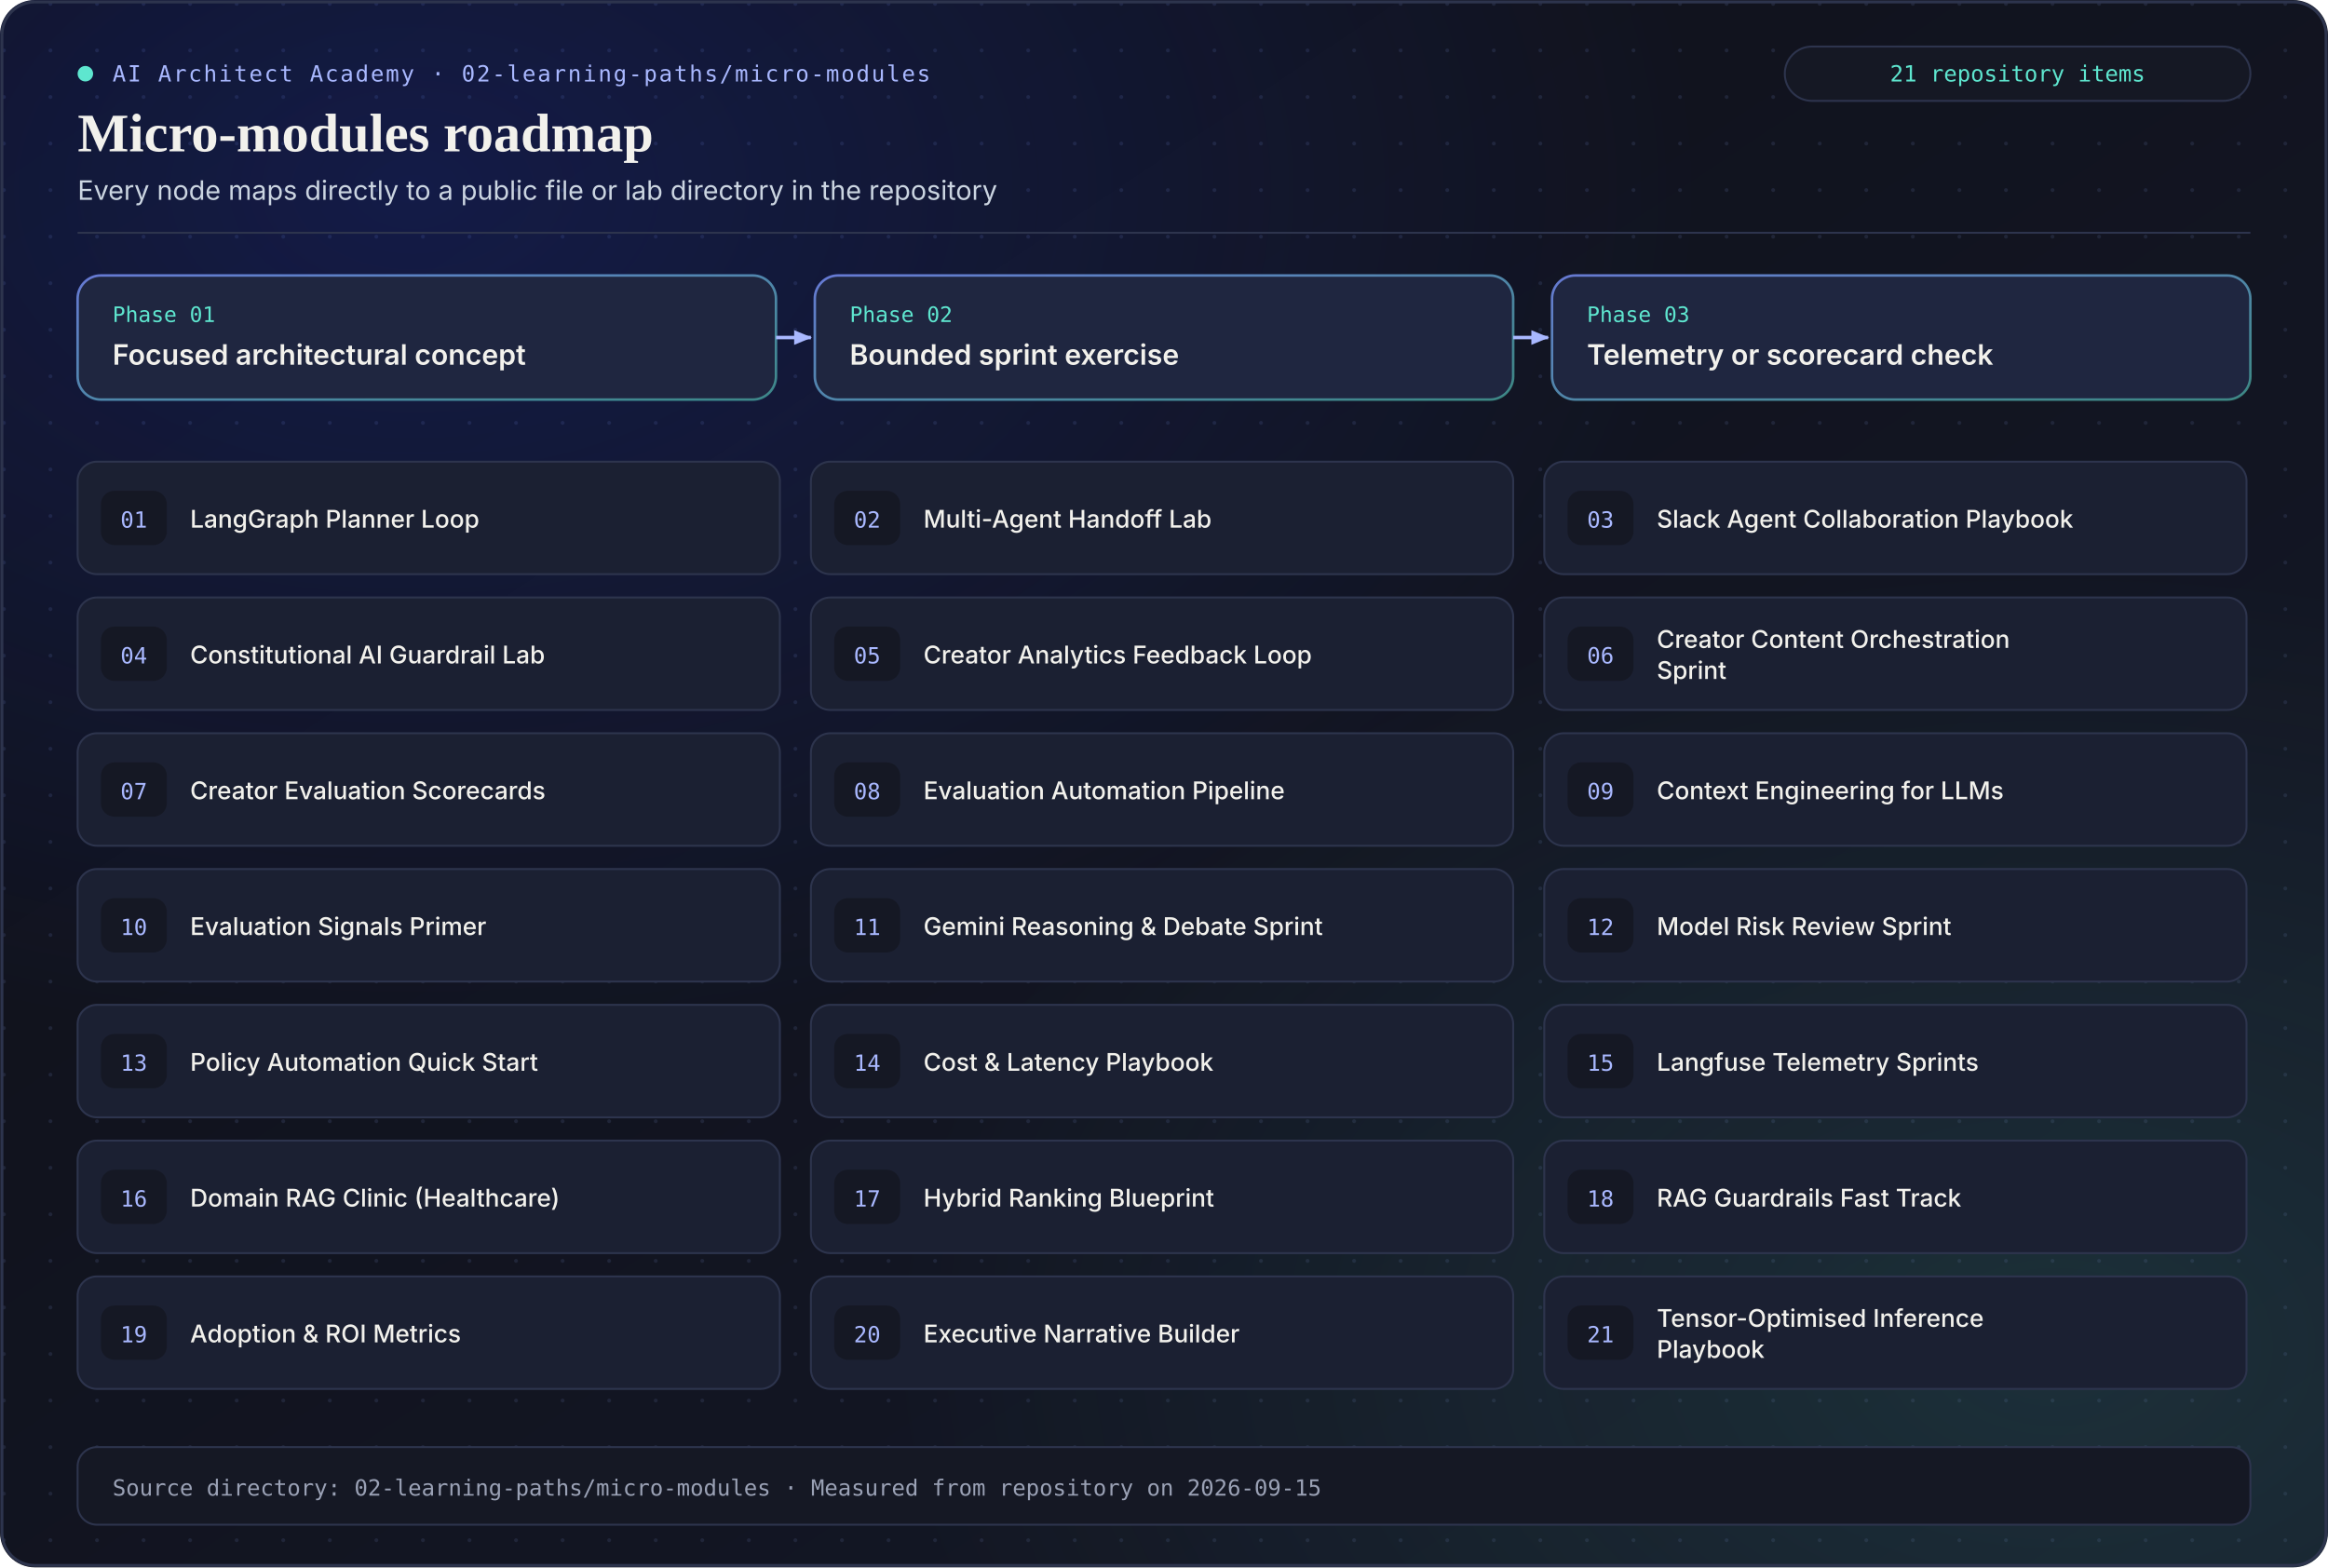
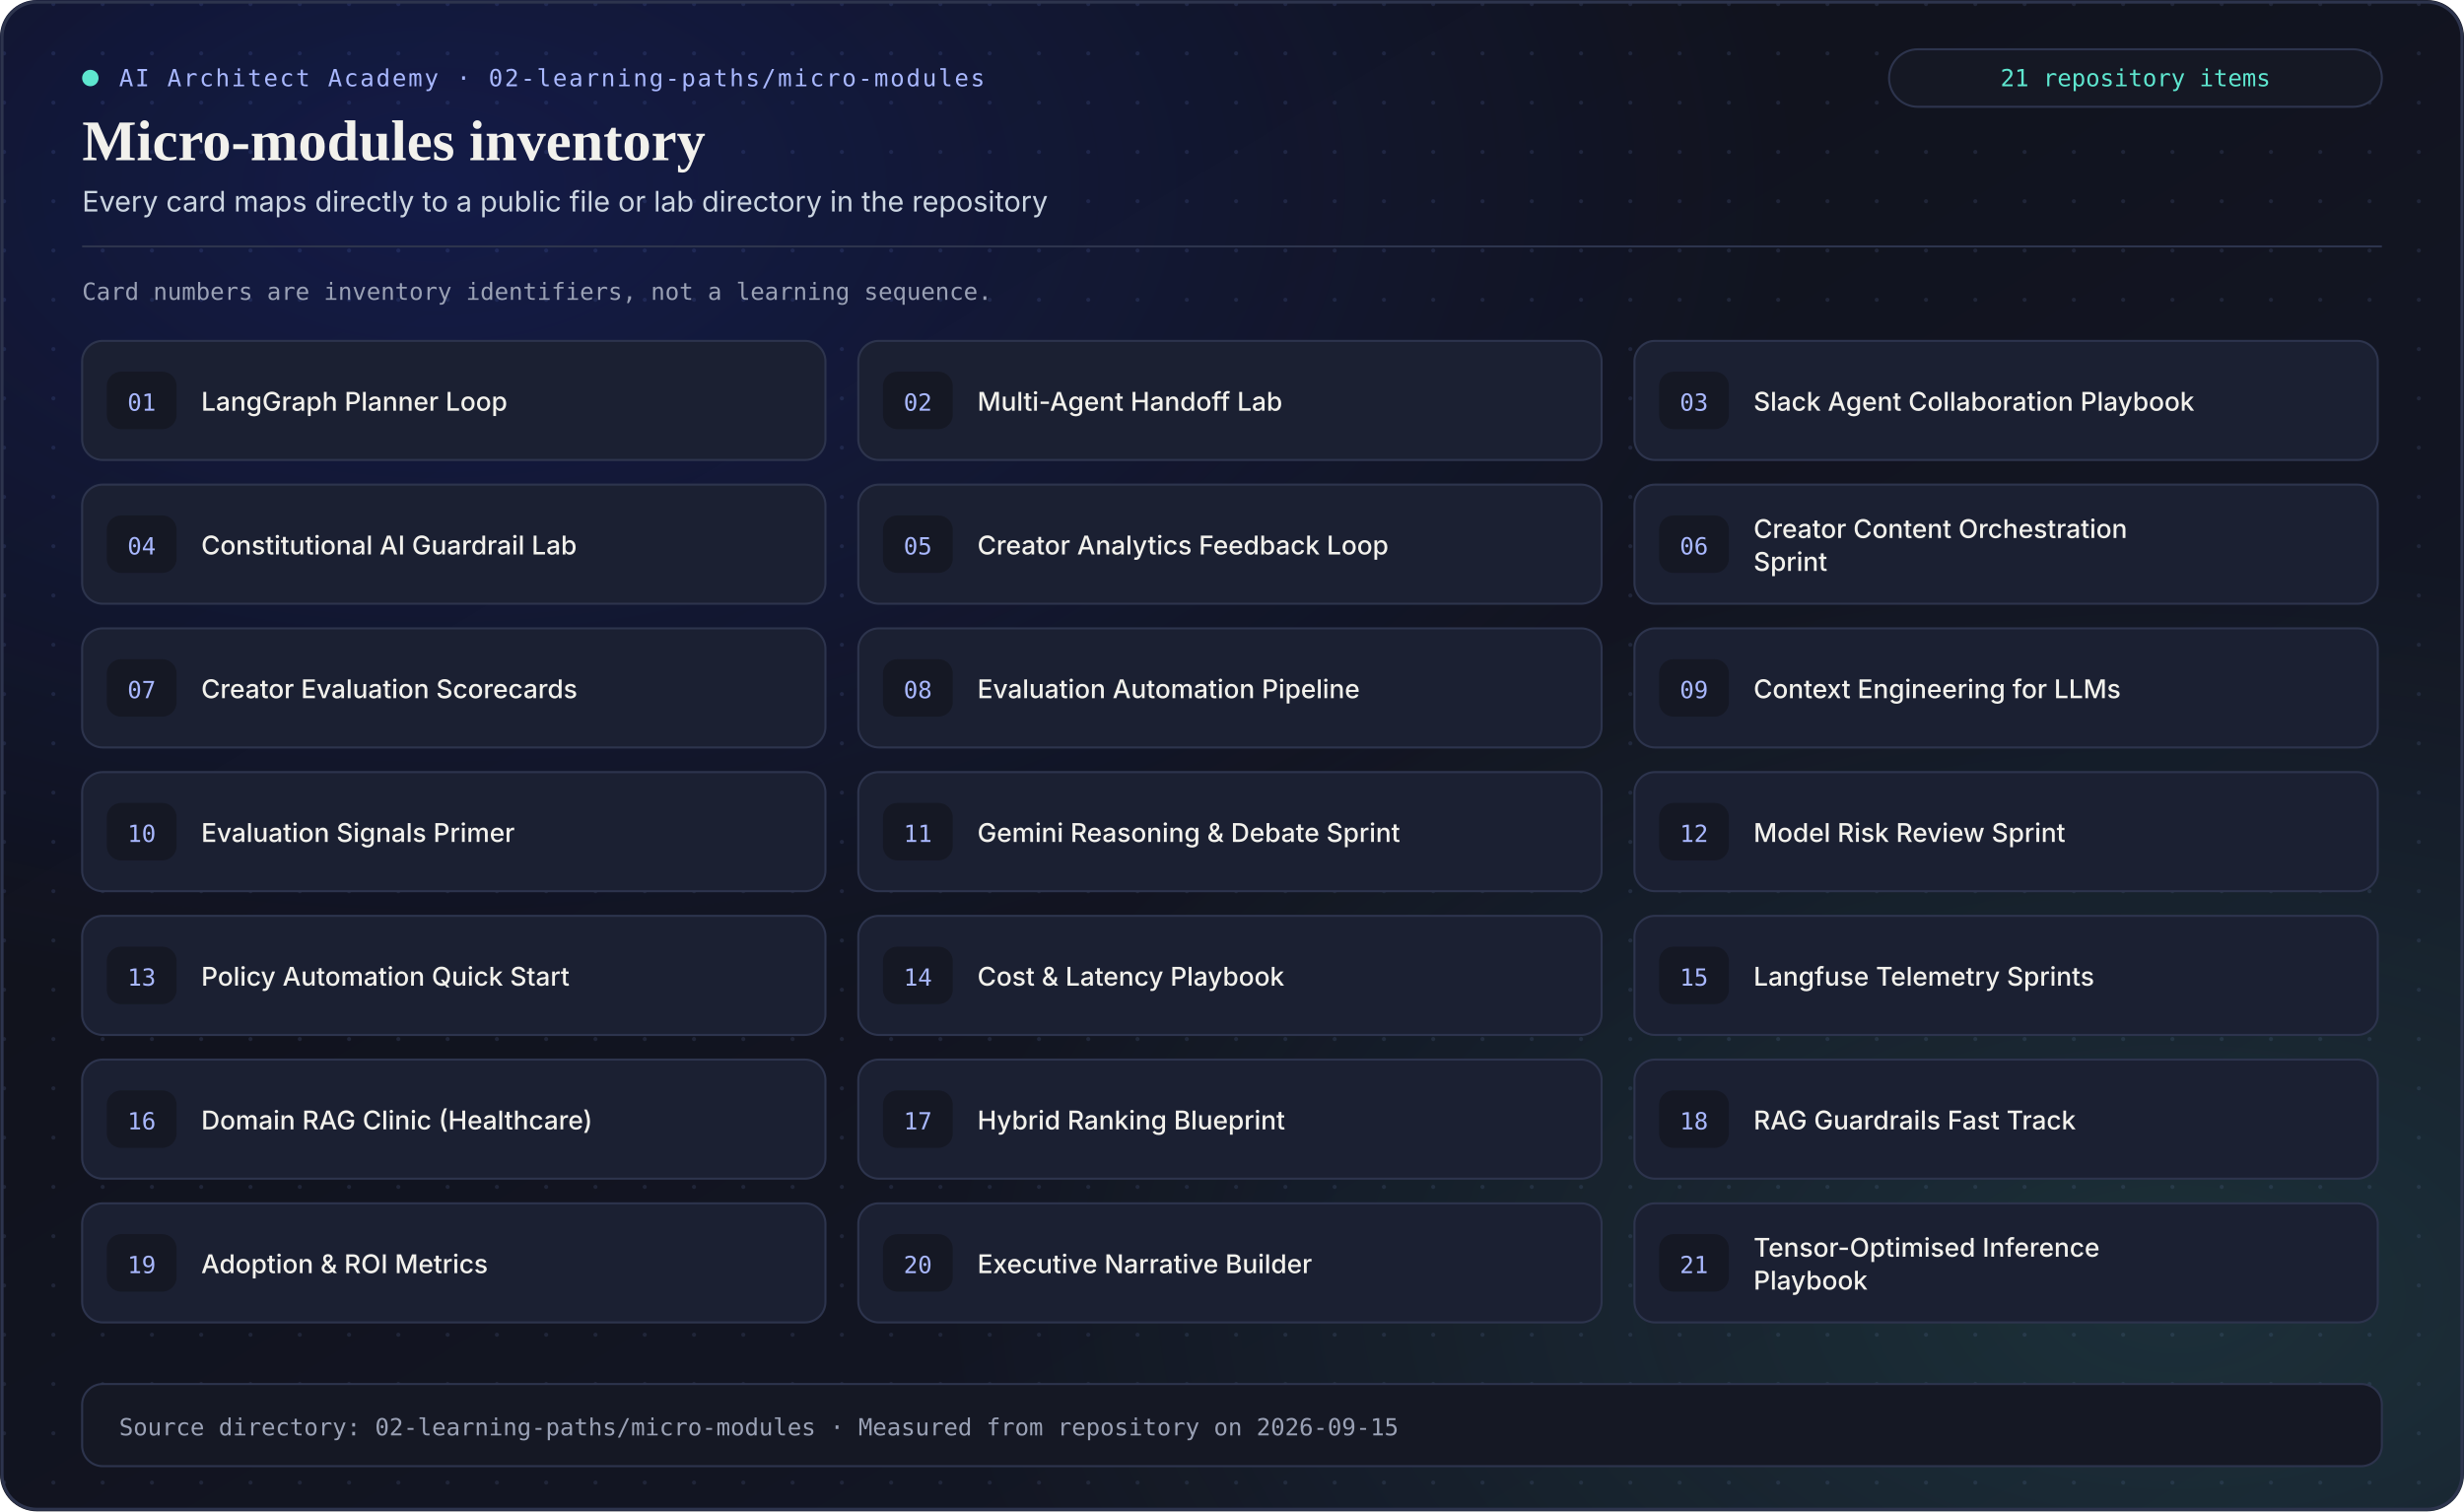
- <svg xmlns="http://www.w3.org/2000/svg" width="1200" height="808" viewBox="0 0 1200 808" role="img" aria-label="Micro-modules curriculum roadmap">
+ <svg xmlns="http://www.w3.org/2000/svg" width="1200" height="736" viewBox="0 0 1200 736" role="img" aria-label="Micro-modules curriculum section inventory">
  <defs>
    <linearGradient id="stage-grad" x1="0%" y1="0%" x2="100%" y2="100%">
      <stop offset="0%" stop-color="#0f1017" />
      <stop offset="60%" stop-color="#121522" />
      <stop offset="100%" stop-color="#141826" />
    </linearGradient>
    <linearGradient id="cobalt-stroke" x1="0%" y1="0%" x2="100%" y2="100%">
      <stop offset="0%" stop-color="#7c93ff" stop-opacity="0.78" />
      <stop offset="100%" stop-color="#5ee6cf" stop-opacity="0.52" />
    </linearGradient>
    <radialGradient id="cobalt-glow" cx="18%" cy="12%" r="55%">
      <stop offset="0%" stop-color="#1f3bd6" stop-opacity="0.24" />
      <stop offset="100%" stop-color="#1f3bd6" stop-opacity="0" />
    </radialGradient>
    <radialGradient id="mint-glow" cx="88%" cy="86%" r="50%">
      <stop offset="0%" stop-color="#5ee6cf" stop-opacity="0.12" />
      <stop offset="100%" stop-color="#5ee6cf" stop-opacity="0" />
    </radialGradient>
    <pattern id="academy-grid" width="24" height="24" patternUnits="userSpaceOnUse">
      <circle cx="2" cy="2" r="1" fill="#2d344d" fill-opacity="0.55" />
    </pattern>
    <marker id="arrow-cobalt" viewBox="0 0 10 10" refX="8" refY="5" markerWidth="6" markerHeight="6" orient="auto-start-reverse">
      <path d="M 0 1.5 L 8.5 5 L 0 8.5 z" fill="#a9b8ff" />
    </marker>
    <marker id="arrow-mint" viewBox="0 0 10 10" refX="8" refY="5" markerWidth="6" markerHeight="6" orient="auto-start-reverse">
      <path d="M 0 1.5 L 8.5 5 L 0 8.5 z" fill="#5ee6cf" />
    </marker>
    <marker id="arrow-amber" viewBox="0 0 10 10" refX="8" refY="5" markerWidth="6" markerHeight="6" orient="auto-start-reverse">
      <path d="M 0 1.5 L 8.5 5 L 0 8.5 z" fill="#ffc07a" />
    </marker>
  </defs>
  <style>
    text { font-family: Inter, system-ui, -apple-system, 'Segoe UI', Roboto, Helvetica, Arial, sans-serif; }
    .serif { font-family: 'Playfair Display', Georgia, 'Times New Roman', serif; }
    .mono { font-family: ui-monospace, 'SF Mono', Menlo, Consolas, monospace; }
  </style>
-   <rect width="1200" height="808" rx="18" fill="url(#stage-grad)" />
-   <rect width="1200" height="808" rx="18" fill="url(#academy-grid)" />
-   <rect width="1200" height="808" rx="18" fill="url(#cobalt-glow)" />
-   <rect width="1200" height="808" rx="18" fill="url(#mint-glow)" />
-   <rect x="1" y="1" width="1198" height="806" rx="17" fill="none" stroke="#2d344d" stroke-width="1.5" />
+   <rect width="1200" height="736" rx="18" fill="url(#stage-grad)" />
+   <rect width="1200" height="736" rx="18" fill="url(#academy-grid)" />
+   <rect width="1200" height="736" rx="18" fill="url(#cobalt-glow)" />
+   <rect width="1200" height="736" rx="18" fill="url(#mint-glow)" />
+   <rect x="1" y="1" width="1198" height="734" rx="17" fill="none" stroke="#2d344d" stroke-width="1.5" />
  <g>
    <rect x="40" y="34" width="8" height="8" rx="4" fill="#5ee6cf" />
    <text x="58" y="42" class="mono" font-size="11.5" fill="#a9b8ff" letter-spacing="0.9">AI Architect Academy · 02-learning-paths/micro-modules</text>
    <rect x="920" y="24" width="240" height="28" rx="14" fill="#151824" stroke="#2d344d" />
    <text x="1040" y="42" text-anchor="middle" class="mono" font-size="11.5" fill="#5ee6cf">21 repository items</text>
-     <text x="40" y="78" class="serif" font-size="28" font-weight="600" fill="#f2f1ec">Micro-modules roadmap</text>
-     <text x="40" y="103" font-size="13.8" fill="#cbd5e1">Every node maps directly to a public file or lab directory in the repository</text>
+     <text x="40" y="78" class="serif" font-size="28" font-weight="600" fill="#f2f1ec">Micro-modules inventory</text>
+     <text x="40" y="103" font-size="13.8" fill="#cbd5e1">Every card maps directly to a public file or lab directory in the repository</text>
    <line x1="40" y1="120" x2="1160" y2="120" stroke="#2d344d" stroke-width="1" />
  </g>
+   <text x="40" y="146" class="mono" font-size="11.5" fill="#9aa1b5">Card numbers are inventory identifiers, not a learning sequence.</text>
  <g>
-     <rect x="40" y="142" width="360" height="64" rx="12" fill="#1f2640" stroke="url(#cobalt-stroke)" stroke-width="1.3" />
-     <text x="58" y="166" class="mono" font-size="11" fill="#5ee6cf">Phase 01</text>
-     <text x="58" y="188" font-size="14.5" font-weight="600" fill="#f2f1ec">Focused architectural concept</text>
-     <line x1="400" y1="174" x2="418" y2="174" stroke="#a9b8ff" stroke-width="1.8" marker-end="url(#arrow-cobalt)" />
+     <rect x="40" y="166" width="362" height="58" rx="10" fill="#1b2032" stroke="#2d344d" />
+     <rect x="52" y="181" width="34" height="28" rx="7" fill="#151824" />
+     <text x="69" y="200" text-anchor="middle" class="mono" font-size="11.5" fill="#a9b8ff">01</text>
+     <text x="98" y="200" font-size="12.6" font-weight="550" fill="#f2f1ec">LangGraph Planner Loop</text>
  </g>
  <g>
-     <rect x="420" y="142" width="360" height="64" rx="12" fill="#1f2640" stroke="url(#cobalt-stroke)" stroke-width="1.3" />
-     <text x="438" y="166" class="mono" font-size="11" fill="#5ee6cf">Phase 02</text>
-     <text x="438" y="188" font-size="14.5" font-weight="600" fill="#f2f1ec">Bounded sprint exercise</text>
-     <line x1="780" y1="174" x2="798" y2="174" stroke="#a9b8ff" stroke-width="1.8" marker-end="url(#arrow-cobalt)" />
+     <rect x="418" y="166" width="362" height="58" rx="10" fill="#1b2032" stroke="#2d344d" />
+     <rect x="430" y="181" width="34" height="28" rx="7" fill="#151824" />
+     <text x="447" y="200" text-anchor="middle" class="mono" font-size="11.5" fill="#a9b8ff">02</text>
+     <text x="476" y="200" font-size="12.6" font-weight="550" fill="#f2f1ec">Multi-Agent Handoff Lab</text>
  </g>
  <g>
-     <rect x="800" y="142" width="360" height="64" rx="12" fill="#1f2640" stroke="url(#cobalt-stroke)" stroke-width="1.3" />
-     <text x="818" y="166" class="mono" font-size="11" fill="#5ee6cf">Phase 03</text>
-     <text x="818" y="188" font-size="14.5" font-weight="600" fill="#f2f1ec">Telemetry or scorecard check</text>
+     <rect x="796" y="166" width="362" height="58" rx="10" fill="#1b2032" stroke="#2d344d" />
+     <rect x="808" y="181" width="34" height="28" rx="7" fill="#151824" />
+     <text x="825" y="200" text-anchor="middle" class="mono" font-size="11.5" fill="#a9b8ff">03</text>
+     <text x="854" y="200" font-size="12.6" font-weight="550" fill="#f2f1ec">Slack Agent Collaboration Playbook</text>
  </g>
  <g>
-     <rect x="40" y="238" width="362" height="58" rx="10" fill="#1b2032" stroke="#2d344d" />
-     <rect x="52" y="253" width="34" height="28" rx="7" fill="#151824" />
-     <text x="69" y="272" text-anchor="middle" class="mono" font-size="11.5" fill="#a9b8ff">01</text>
-     <text x="98" y="272" font-size="12.6" font-weight="550" fill="#f2f1ec">LangGraph Planner Loop</text>
+     <rect x="40" y="236" width="362" height="58" rx="10" fill="#1b2032" stroke="#2d344d" />
+     <rect x="52" y="251" width="34" height="28" rx="7" fill="#151824" />
+     <text x="69" y="270" text-anchor="middle" class="mono" font-size="11.5" fill="#a9b8ff">04</text>
+     <text x="98" y="270" font-size="12.6" font-weight="550" fill="#f2f1ec">Constitutional AI Guardrail Lab</text>
  </g>
  <g>
-     <rect x="418" y="238" width="362" height="58" rx="10" fill="#1b2032" stroke="#2d344d" />
-     <rect x="430" y="253" width="34" height="28" rx="7" fill="#151824" />
-     <text x="447" y="272" text-anchor="middle" class="mono" font-size="11.5" fill="#a9b8ff">02</text>
-     <text x="476" y="272" font-size="12.6" font-weight="550" fill="#f2f1ec">Multi-Agent Handoff Lab</text>
+     <rect x="418" y="236" width="362" height="58" rx="10" fill="#1b2032" stroke="#2d344d" />
+     <rect x="430" y="251" width="34" height="28" rx="7" fill="#151824" />
+     <text x="447" y="270" text-anchor="middle" class="mono" font-size="11.5" fill="#a9b8ff">05</text>
+     <text x="476" y="270" font-size="12.6" font-weight="550" fill="#f2f1ec">Creator Analytics Feedback Loop</text>
  </g>
  <g>
-     <rect x="796" y="238" width="362" height="58" rx="10" fill="#1b2032" stroke="#2d344d" />
-     <rect x="808" y="253" width="34" height="28" rx="7" fill="#151824" />
-     <text x="825" y="272" text-anchor="middle" class="mono" font-size="11.5" fill="#a9b8ff">03</text>
-     <text x="854" y="272" font-size="12.6" font-weight="550" fill="#f2f1ec">Slack Agent Collaboration Playbook</text>
+     <rect x="796" y="236" width="362" height="58" rx="10" fill="#1b2032" stroke="#2d344d" />
+     <rect x="808" y="251" width="34" height="28" rx="7" fill="#151824" />
+     <text x="825" y="270" text-anchor="middle" class="mono" font-size="11.5" fill="#a9b8ff">06</text>
+     <text x="854" y="262" font-size="12.6" font-weight="550" fill="#f2f1ec">Creator Content Orchestration</text>
+     <text x="854" y="278" font-size="12.6" font-weight="550" fill="#f2f1ec">Sprint</text>
  </g>
  <g>
-     <rect x="40" y="308" width="362" height="58" rx="10" fill="#1b2032" stroke="#2d344d" />
-     <rect x="52" y="323" width="34" height="28" rx="7" fill="#151824" />
-     <text x="69" y="342" text-anchor="middle" class="mono" font-size="11.5" fill="#a9b8ff">04</text>
-     <text x="98" y="342" font-size="12.6" font-weight="550" fill="#f2f1ec">Constitutional AI Guardrail Lab</text>
+     <rect x="40" y="306" width="362" height="58" rx="10" fill="#1b2032" stroke="#2d344d" />
+     <rect x="52" y="321" width="34" height="28" rx="7" fill="#151824" />
+     <text x="69" y="340" text-anchor="middle" class="mono" font-size="11.5" fill="#a9b8ff">07</text>
+     <text x="98" y="340" font-size="12.6" font-weight="550" fill="#f2f1ec">Creator Evaluation Scorecards</text>
  </g>
  <g>
-     <rect x="418" y="308" width="362" height="58" rx="10" fill="#1b2032" stroke="#2d344d" />
-     <rect x="430" y="323" width="34" height="28" rx="7" fill="#151824" />
-     <text x="447" y="342" text-anchor="middle" class="mono" font-size="11.5" fill="#a9b8ff">05</text>
-     <text x="476" y="342" font-size="12.6" font-weight="550" fill="#f2f1ec">Creator Analytics Feedback Loop</text>
+     <rect x="418" y="306" width="362" height="58" rx="10" fill="#1b2032" stroke="#2d344d" />
+     <rect x="430" y="321" width="34" height="28" rx="7" fill="#151824" />
+     <text x="447" y="340" text-anchor="middle" class="mono" font-size="11.5" fill="#a9b8ff">08</text>
+     <text x="476" y="340" font-size="12.6" font-weight="550" fill="#f2f1ec">Evaluation Automation Pipeline</text>
  </g>
  <g>
-     <rect x="796" y="308" width="362" height="58" rx="10" fill="#1b2032" stroke="#2d344d" />
-     <rect x="808" y="323" width="34" height="28" rx="7" fill="#151824" />
-     <text x="825" y="342" text-anchor="middle" class="mono" font-size="11.5" fill="#a9b8ff">06</text>
-     <text x="854" y="334" font-size="12.6" font-weight="550" fill="#f2f1ec">Creator Content Orchestration</text>
-     <text x="854" y="350" font-size="12.6" font-weight="550" fill="#f2f1ec">Sprint</text>
+     <rect x="796" y="306" width="362" height="58" rx="10" fill="#1b2032" stroke="#2d344d" />
+     <rect x="808" y="321" width="34" height="28" rx="7" fill="#151824" />
+     <text x="825" y="340" text-anchor="middle" class="mono" font-size="11.5" fill="#a9b8ff">09</text>
+     <text x="854" y="340" font-size="12.6" font-weight="550" fill="#f2f1ec">Context Engineering for LLMs</text>
  </g>
  <g>
-     <rect x="40" y="378" width="362" height="58" rx="10" fill="#1b2032" stroke="#2d344d" />
-     <rect x="52" y="393" width="34" height="28" rx="7" fill="#151824" />
-     <text x="69" y="412" text-anchor="middle" class="mono" font-size="11.5" fill="#a9b8ff">07</text>
-     <text x="98" y="412" font-size="12.6" font-weight="550" fill="#f2f1ec">Creator Evaluation Scorecards</text>
+     <rect x="40" y="376" width="362" height="58" rx="10" fill="#1b2032" stroke="#2d344d" />
+     <rect x="52" y="391" width="34" height="28" rx="7" fill="#151824" />
+     <text x="69" y="410" text-anchor="middle" class="mono" font-size="11.5" fill="#a9b8ff">10</text>
+     <text x="98" y="410" font-size="12.6" font-weight="550" fill="#f2f1ec">Evaluation Signals Primer</text>
  </g>
  <g>
-     <rect x="418" y="378" width="362" height="58" rx="10" fill="#1b2032" stroke="#2d344d" />
-     <rect x="430" y="393" width="34" height="28" rx="7" fill="#151824" />
-     <text x="447" y="412" text-anchor="middle" class="mono" font-size="11.5" fill="#a9b8ff">08</text>
-     <text x="476" y="412" font-size="12.6" font-weight="550" fill="#f2f1ec">Evaluation Automation Pipeline</text>
+     <rect x="418" y="376" width="362" height="58" rx="10" fill="#1b2032" stroke="#2d344d" />
+     <rect x="430" y="391" width="34" height="28" rx="7" fill="#151824" />
+     <text x="447" y="410" text-anchor="middle" class="mono" font-size="11.5" fill="#a9b8ff">11</text>
+     <text x="476" y="410" font-size="12.6" font-weight="550" fill="#f2f1ec">Gemini Reasoning &amp; Debate Sprint</text>
  </g>
  <g>
-     <rect x="796" y="378" width="362" height="58" rx="10" fill="#1b2032" stroke="#2d344d" />
-     <rect x="808" y="393" width="34" height="28" rx="7" fill="#151824" />
-     <text x="825" y="412" text-anchor="middle" class="mono" font-size="11.5" fill="#a9b8ff">09</text>
-     <text x="854" y="412" font-size="12.6" font-weight="550" fill="#f2f1ec">Context Engineering for LLMs</text>
+     <rect x="796" y="376" width="362" height="58" rx="10" fill="#1b2032" stroke="#2d344d" />
+     <rect x="808" y="391" width="34" height="28" rx="7" fill="#151824" />
+     <text x="825" y="410" text-anchor="middle" class="mono" font-size="11.5" fill="#a9b8ff">12</text>
+     <text x="854" y="410" font-size="12.6" font-weight="550" fill="#f2f1ec">Model Risk Review Sprint</text>
  </g>
  <g>
-     <rect x="40" y="448" width="362" height="58" rx="10" fill="#1b2032" stroke="#2d344d" />
-     <rect x="52" y="463" width="34" height="28" rx="7" fill="#151824" />
-     <text x="69" y="482" text-anchor="middle" class="mono" font-size="11.5" fill="#a9b8ff">10</text>
-     <text x="98" y="482" font-size="12.6" font-weight="550" fill="#f2f1ec">Evaluation Signals Primer</text>
+     <rect x="40" y="446" width="362" height="58" rx="10" fill="#1b2032" stroke="#2d344d" />
+     <rect x="52" y="461" width="34" height="28" rx="7" fill="#151824" />
+     <text x="69" y="480" text-anchor="middle" class="mono" font-size="11.5" fill="#a9b8ff">13</text>
+     <text x="98" y="480" font-size="12.6" font-weight="550" fill="#f2f1ec">Policy Automation Quick Start</text>
  </g>
  <g>
-     <rect x="418" y="448" width="362" height="58" rx="10" fill="#1b2032" stroke="#2d344d" />
-     <rect x="430" y="463" width="34" height="28" rx="7" fill="#151824" />
-     <text x="447" y="482" text-anchor="middle" class="mono" font-size="11.5" fill="#a9b8ff">11</text>
-     <text x="476" y="482" font-size="12.6" font-weight="550" fill="#f2f1ec">Gemini Reasoning &amp; Debate Sprint</text>
+     <rect x="418" y="446" width="362" height="58" rx="10" fill="#1b2032" stroke="#2d344d" />
+     <rect x="430" y="461" width="34" height="28" rx="7" fill="#151824" />
+     <text x="447" y="480" text-anchor="middle" class="mono" font-size="11.5" fill="#a9b8ff">14</text>
+     <text x="476" y="480" font-size="12.6" font-weight="550" fill="#f2f1ec">Cost &amp; Latency Playbook</text>
  </g>
  <g>
-     <rect x="796" y="448" width="362" height="58" rx="10" fill="#1b2032" stroke="#2d344d" />
-     <rect x="808" y="463" width="34" height="28" rx="7" fill="#151824" />
-     <text x="825" y="482" text-anchor="middle" class="mono" font-size="11.5" fill="#a9b8ff">12</text>
-     <text x="854" y="482" font-size="12.6" font-weight="550" fill="#f2f1ec">Model Risk Review Sprint</text>
+     <rect x="796" y="446" width="362" height="58" rx="10" fill="#1b2032" stroke="#2d344d" />
+     <rect x="808" y="461" width="34" height="28" rx="7" fill="#151824" />
+     <text x="825" y="480" text-anchor="middle" class="mono" font-size="11.5" fill="#a9b8ff">15</text>
+     <text x="854" y="480" font-size="12.6" font-weight="550" fill="#f2f1ec">Langfuse Telemetry Sprints</text>
  </g>
  <g>
-     <rect x="40" y="518" width="362" height="58" rx="10" fill="#1b2032" stroke="#2d344d" />
-     <rect x="52" y="533" width="34" height="28" rx="7" fill="#151824" />
-     <text x="69" y="552" text-anchor="middle" class="mono" font-size="11.5" fill="#a9b8ff">13</text>
-     <text x="98" y="552" font-size="12.6" font-weight="550" fill="#f2f1ec">Policy Automation Quick Start</text>
+     <rect x="40" y="516" width="362" height="58" rx="10" fill="#1b2032" stroke="#2d344d" />
+     <rect x="52" y="531" width="34" height="28" rx="7" fill="#151824" />
+     <text x="69" y="550" text-anchor="middle" class="mono" font-size="11.5" fill="#a9b8ff">16</text>
+     <text x="98" y="550" font-size="12.6" font-weight="550" fill="#f2f1ec">Domain RAG Clinic (Healthcare)</text>
  </g>
  <g>
-     <rect x="418" y="518" width="362" height="58" rx="10" fill="#1b2032" stroke="#2d344d" />
-     <rect x="430" y="533" width="34" height="28" rx="7" fill="#151824" />
-     <text x="447" y="552" text-anchor="middle" class="mono" font-size="11.5" fill="#a9b8ff">14</text>
-     <text x="476" y="552" font-size="12.6" font-weight="550" fill="#f2f1ec">Cost &amp; Latency Playbook</text>
+     <rect x="418" y="516" width="362" height="58" rx="10" fill="#1b2032" stroke="#2d344d" />
+     <rect x="430" y="531" width="34" height="28" rx="7" fill="#151824" />
+     <text x="447" y="550" text-anchor="middle" class="mono" font-size="11.5" fill="#a9b8ff">17</text>
+     <text x="476" y="550" font-size="12.6" font-weight="550" fill="#f2f1ec">Hybrid Ranking Blueprint</text>
  </g>
  <g>
-     <rect x="796" y="518" width="362" height="58" rx="10" fill="#1b2032" stroke="#2d344d" />
-     <rect x="808" y="533" width="34" height="28" rx="7" fill="#151824" />
-     <text x="825" y="552" text-anchor="middle" class="mono" font-size="11.5" fill="#a9b8ff">15</text>
-     <text x="854" y="552" font-size="12.6" font-weight="550" fill="#f2f1ec">Langfuse Telemetry Sprints</text>
+     <rect x="796" y="516" width="362" height="58" rx="10" fill="#1b2032" stroke="#2d344d" />
+     <rect x="808" y="531" width="34" height="28" rx="7" fill="#151824" />
+     <text x="825" y="550" text-anchor="middle" class="mono" font-size="11.5" fill="#a9b8ff">18</text>
+     <text x="854" y="550" font-size="12.6" font-weight="550" fill="#f2f1ec">RAG Guardrails Fast Track</text>
  </g>
  <g>
-     <rect x="40" y="588" width="362" height="58" rx="10" fill="#1b2032" stroke="#2d344d" />
-     <rect x="52" y="603" width="34" height="28" rx="7" fill="#151824" />
-     <text x="69" y="622" text-anchor="middle" class="mono" font-size="11.5" fill="#a9b8ff">16</text>
-     <text x="98" y="622" font-size="12.6" font-weight="550" fill="#f2f1ec">Domain RAG Clinic (Healthcare)</text>
+     <rect x="40" y="586" width="362" height="58" rx="10" fill="#1b2032" stroke="#2d344d" />
+     <rect x="52" y="601" width="34" height="28" rx="7" fill="#151824" />
+     <text x="69" y="620" text-anchor="middle" class="mono" font-size="11.5" fill="#a9b8ff">19</text>
+     <text x="98" y="620" font-size="12.6" font-weight="550" fill="#f2f1ec">Adoption &amp; ROI Metrics</text>
  </g>
  <g>
-     <rect x="418" y="588" width="362" height="58" rx="10" fill="#1b2032" stroke="#2d344d" />
-     <rect x="430" y="603" width="34" height="28" rx="7" fill="#151824" />
-     <text x="447" y="622" text-anchor="middle" class="mono" font-size="11.5" fill="#a9b8ff">17</text>
-     <text x="476" y="622" font-size="12.6" font-weight="550" fill="#f2f1ec">Hybrid Ranking Blueprint</text>
+     <rect x="418" y="586" width="362" height="58" rx="10" fill="#1b2032" stroke="#2d344d" />
+     <rect x="430" y="601" width="34" height="28" rx="7" fill="#151824" />
+     <text x="447" y="620" text-anchor="middle" class="mono" font-size="11.5" fill="#a9b8ff">20</text>
+     <text x="476" y="620" font-size="12.6" font-weight="550" fill="#f2f1ec">Executive Narrative Builder</text>
  </g>
  <g>
-     <rect x="796" y="588" width="362" height="58" rx="10" fill="#1b2032" stroke="#2d344d" />
-     <rect x="808" y="603" width="34" height="28" rx="7" fill="#151824" />
-     <text x="825" y="622" text-anchor="middle" class="mono" font-size="11.5" fill="#a9b8ff">18</text>
-     <text x="854" y="622" font-size="12.6" font-weight="550" fill="#f2f1ec">RAG Guardrails Fast Track</text>
+     <rect x="796" y="586" width="362" height="58" rx="10" fill="#1b2032" stroke="#2d344d" />
+     <rect x="808" y="601" width="34" height="28" rx="7" fill="#151824" />
+     <text x="825" y="620" text-anchor="middle" class="mono" font-size="11.5" fill="#a9b8ff">21</text>
+     <text x="854" y="612" font-size="12.6" font-weight="550" fill="#f2f1ec">Tensor-Optimised Inference</text>
+     <text x="854" y="628" font-size="12.6" font-weight="550" fill="#f2f1ec">Playbook</text>
  </g>
  <g>
-     <rect x="40" y="658" width="362" height="58" rx="10" fill="#1b2032" stroke="#2d344d" />
-     <rect x="52" y="673" width="34" height="28" rx="7" fill="#151824" />
-     <text x="69" y="692" text-anchor="middle" class="mono" font-size="11.5" fill="#a9b8ff">19</text>
-     <text x="98" y="692" font-size="12.6" font-weight="550" fill="#f2f1ec">Adoption &amp; ROI Metrics</text>
-   </g>
-   <g>
-     <rect x="418" y="658" width="362" height="58" rx="10" fill="#1b2032" stroke="#2d344d" />
-     <rect x="430" y="673" width="34" height="28" rx="7" fill="#151824" />
-     <text x="447" y="692" text-anchor="middle" class="mono" font-size="11.5" fill="#a9b8ff">20</text>
-     <text x="476" y="692" font-size="12.6" font-weight="550" fill="#f2f1ec">Executive Narrative Builder</text>
-   </g>
-   <g>
-     <rect x="796" y="658" width="362" height="58" rx="10" fill="#1b2032" stroke="#2d344d" />
-     <rect x="808" y="673" width="34" height="28" rx="7" fill="#151824" />
-     <text x="825" y="692" text-anchor="middle" class="mono" font-size="11.5" fill="#a9b8ff">21</text>
-     <text x="854" y="684" font-size="12.6" font-weight="550" fill="#f2f1ec">Tensor-Optimised Inference</text>
-     <text x="854" y="700" font-size="12.6" font-weight="550" fill="#f2f1ec">Playbook</text>
-   </g>
-   <g>
-     <rect x="40" y="746" width="1120" height="40" rx="10" fill="#151824" stroke="#2d344d" />
-     <text x="58" y="771" class="mono" font-size="11.5" fill="#9aa1b5">Source directory: 02-learning-paths/micro-modules · Measured from repository on 2026-09-15</text>
+     <rect x="40" y="674" width="1120" height="40" rx="10" fill="#151824" stroke="#2d344d" />
+     <text x="58" y="699" class="mono" font-size="11.5" fill="#9aa1b5">Source directory: 02-learning-paths/micro-modules · Measured from repository on 2026-09-15</text>
  </g>
</svg>
